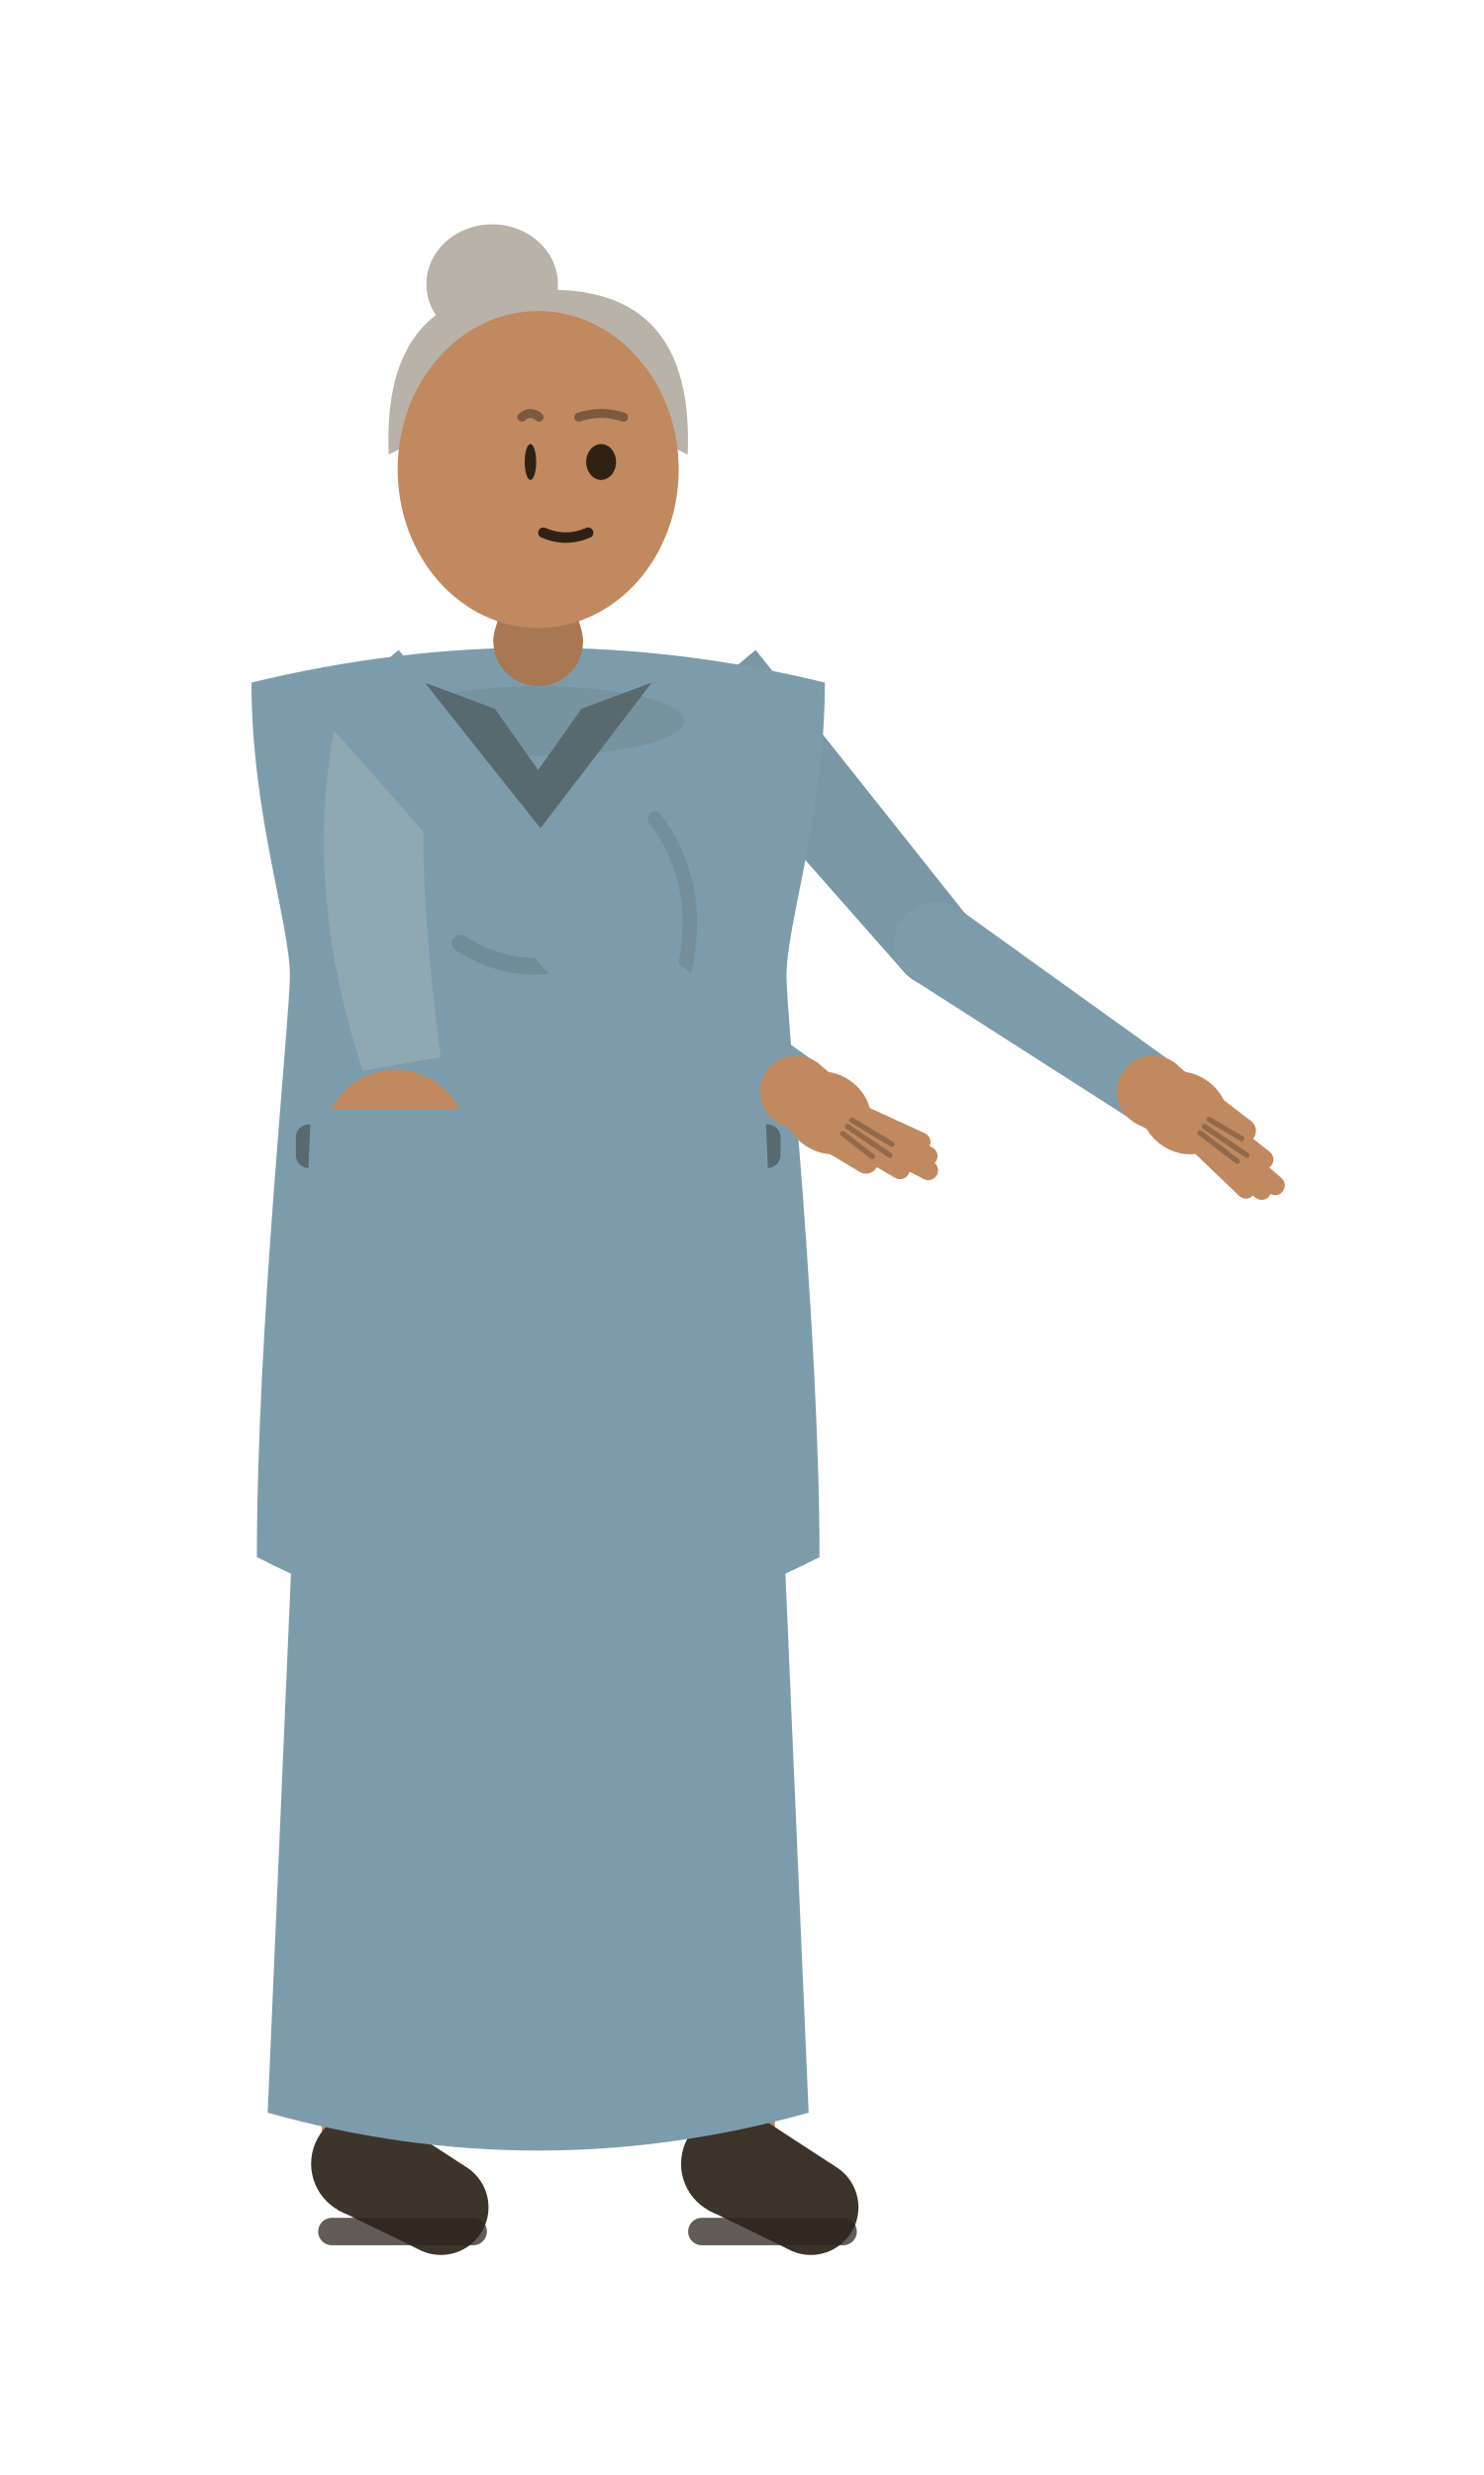
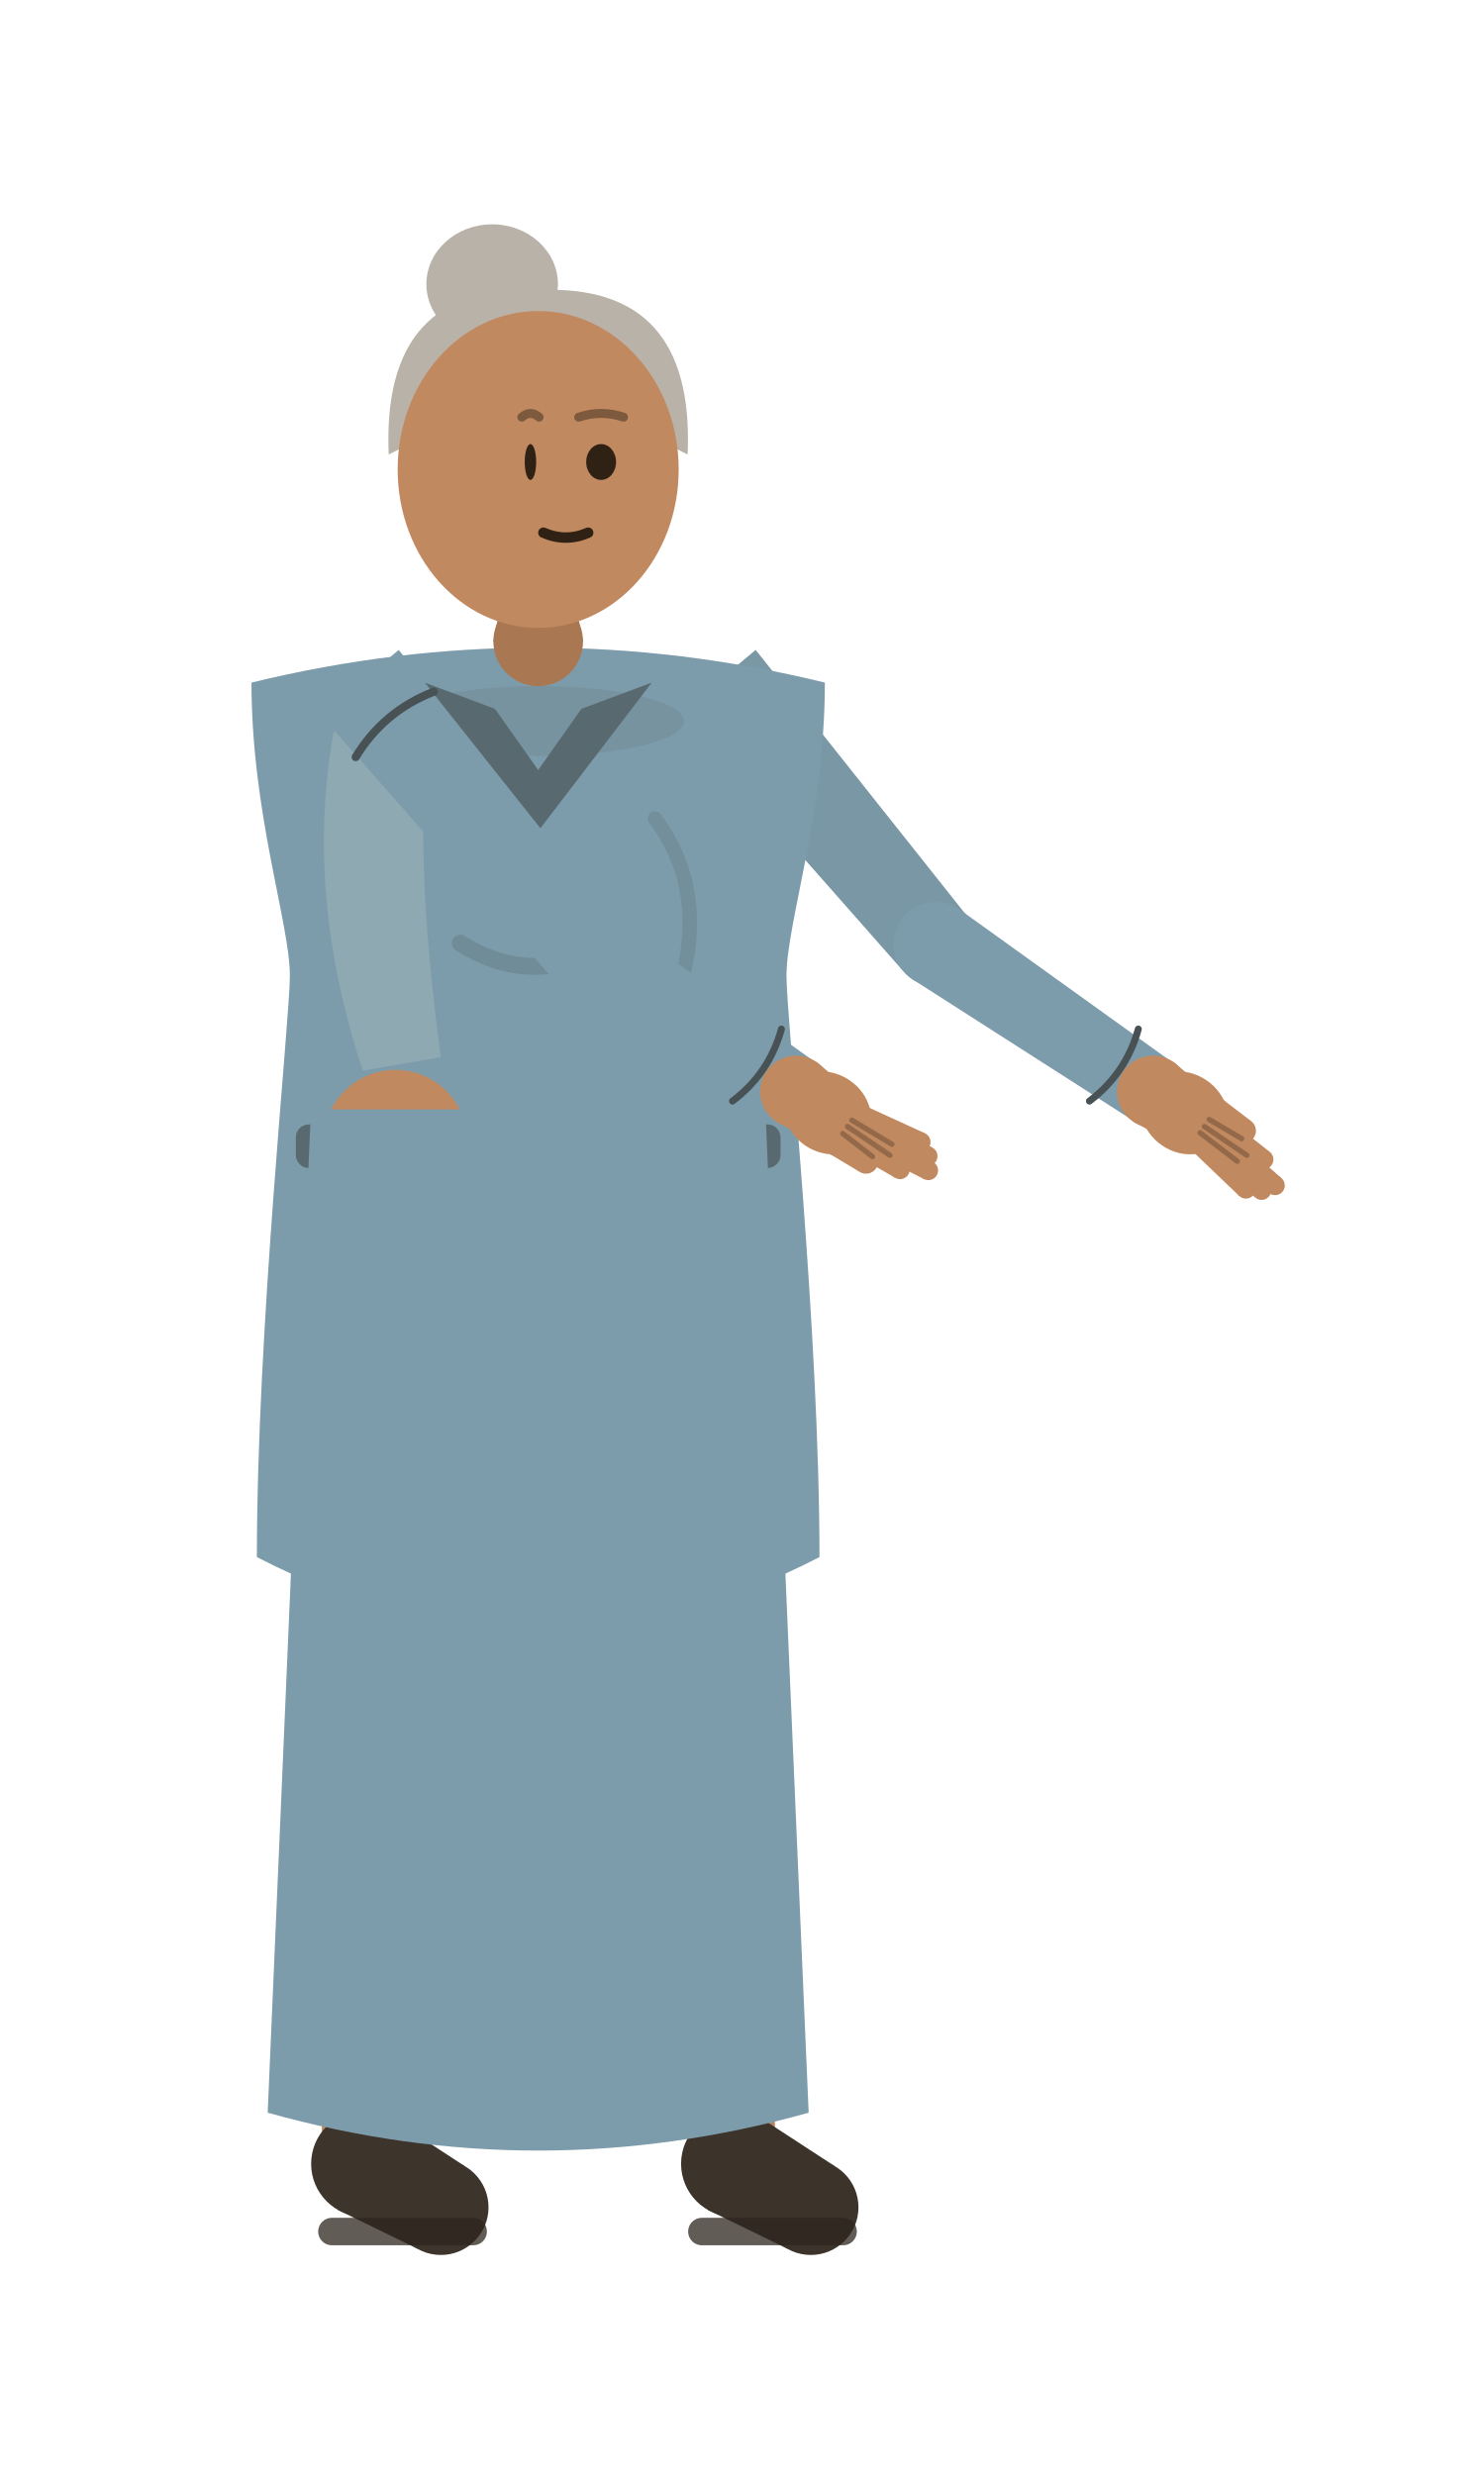
<svg xmlns="http://www.w3.org/2000/svg" class="nex-paperbook-figure" viewBox="-223.38 -473.95 615.67 1027.29" role="img" aria-label="Paperbook character">
  <g class="pb-figure" data-view-axis="three-quarter-right">
    <g class="pb-limb" fill="#b7825a">
      <path d="M 44.75 213.61 L 63.89 425.26 L 98.79 423.07 L 91.29 210.69 Z" />
      <circle cx="68.02" cy="212.15" r="23.31" />
      <circle cx="81.34" cy="424.17" r="17.48" />
    </g>
    <g class="pb-limb" fill="#b8825b">
      <path d="M 29.42 1.23 L 44.73 213.11 L 91.31 211.19 L 89.1 -1.23 Z" />
      <circle cx="59.26" cy="0" r="29.87" />
      <circle cx="68.02" cy="212.15" r="23.31" />
    </g>
    <g class="pb-limb" fill="#7997a5">
      <path d="M 57.87 -177.07 L 151.51 -70.9 L 178.32 -93.34 L 90.27 -204.19 Z" />
      <circle cx="164.92" cy="-82.12" r="17.48" />
+     </g>
+     <g class="pb-detail" fill="none">
+       <path d="M 104.81 -186.83 Q 84 -178.78 72.41 -159.71" stroke="#485255" stroke-width="3.38" stroke-linecap="round" />
    </g>
    <g class="pb-foot" fill="#3c332a">
      <path d="M 70.47 443.33 L 103.41 459.43 L 122.93 425.04 L 92.21 405.01 Z" />
      <circle cx="81.34" cy="424.17" r="22.03" />
      <circle cx="113.17" cy="442.24" r="19.77" />
    </g>
    <g class="pb-foot" fill="#2e261e">
      <path d="M 67.94 452.29 L 126.57 452.29" stroke="#2e261e" stroke-width="11.39" stroke-linecap="round" fill="none" opacity="0.75" />
    </g>
    <g class="pb-top" fill="#7d9cab">
      <path d="M -119 -190.63 Q 0 -219.66 119 -190.63 C 119 -136.21 103.06 -90.71 103.06 -68.94 C 103.06 -50.8 116.76 77.56 116.76 172.35 Q 0 232.67 -116.76 172.35 C -116.76 77.56 -103.06 -50.8 -103.06 -68.94 C -103.06 -90.71 -119 -136.21 -119 -190.63 Z" />
    </g>
    <g class="pb-fold" fill="#a1b5bb">
      <path d="M -84.88 -170.17 Q -97 -102.68 -72.75 -29.57 L -40.42 -35.2 Q -52.54 -125.18 -44.46 -172.42 Z" opacity="0.5" />
    </g>
    <g class="pb-fold" fill="none">
      <path d="M -32.33 -82.44 Q 0 -62.19 32.33 -84.69" fill="none" stroke="#60747c" stroke-width="7.07" stroke-linecap="round" opacity="0.4" />
    </g>
    <g class="pb-fold" fill="none">
      <path d="M 48.5 -134.18 Q 68.71 -107.18 60.63 -71.19" fill="none" stroke="#60747c" stroke-width="6.06" stroke-linecap="round" opacity="0.32" />
    </g>
    <g class="pb-fold" fill="#60747c">
      <ellipse cx="0" cy="-174.67" rx="60.63" ry="14.5" opacity="0.22" />
    </g>
    <g class="pb-trim" fill="#596970">
      <path d="M -47.15 -190.63 L 0 -128.95 L 47.15 -190.63 L 17.96 -179.75 L 0 -154.35 L -17.96 -179.75 Z" />
    </g>
    <g class="pb-trim" fill="#596970">
      <rect x="-100.59" y="-7.26" width="201.19" height="18.14" rx="5.44" />
    </g>
    <g class="pb-neck" fill="#a97853">
      <path d="M -15.51 -223.25 L -18.61 -207.74 L 18.61 -207.74 L 15.51 -223.25 Z" />
      <circle cx="0" cy="-223.25" r="15.51" />
      <circle cx="0" cy="-207.74" r="18.61" />
    </g>
    <g class="pb-hair" fill="#b9b2a8">
      <path d="M -62.04 -285.29 Q -65.14 -356.64 0 -353.53 Q 65.14 -356.64 62.04 -285.29 Q 0 -317.55 -62.04 -285.29 Z" />
      <ellipse cx="-19.1" cy="-356.02" rx="27.3" ry="24.82" />
    </g>
    <g class="pb-head" fill="#c1895f">
      <ellipse cx="0" cy="-279.09" rx="58.32" ry="65.76" />
    </g>
    <g class="pb-face">
      <path d="M 16.82 -300.8 Q 26.13 -303.9 35.43 -300.8" fill="none" stroke="#7d593d" stroke-width="3.72" stroke-linecap="round" />
      <path d="M -6.78 -300.8 Q -3.21 -303.9 0.37 -300.8" fill="none" stroke="#7d593d" stroke-width="3.72" stroke-linecap="round" />
      <ellipse cx="26.13" cy="-282.19" rx="6.2" ry="7.44" fill="#302115" />
      <ellipse cx="-3.21" cy="-282.19" rx="2.38" ry="7.44" fill="#302115" />
      <path d="M 2.17 -252.84 Q 11.46 -248.79 20.75 -252.84" fill="none" stroke="#302115" stroke-width="4.34" stroke-linecap="round" />
    </g>
    <g class="pb-limb" fill="#7d9cab">
      <path d="M 155.1 -67.65 L 247.03 -8.79 L 263.39 -32.9 L 174.73 -96.59 Z" />
      <circle cx="164.92" cy="-82.12" r="17.48" />
      <circle cx="255.21" cy="-20.84" r="14.57" />
    </g>
+     <g class="pb-detail" fill="none">
+       <path d="M 249.1 -46.82 Q 244.04 -28.42 228.81 -16.92" stroke="#485255" stroke-width="2.89" stroke-linecap="round" />
+     </g>
    <g class="pb-limb" fill="#c1895f">
      <path d="M -89.1 -1.23 L -91.31 211.19 L -44.73 213.11 L -29.42 1.23 Z" />
      <circle cx="-59.26" cy="0" r="29.87" />
      <circle cx="-68.02" cy="212.15" r="23.31" />
    </g>
    <g class="pb-limb" fill="#c1895f">
      <path d="M -91.33 211.69 L -89.69 423.82 L -54.73 424.51 L -44.71 212.61 Z" />
      <circle cx="-68.02" cy="212.15" r="23.31" />
      <circle cx="-72.21" cy="424.17" r="17.48" />
    </g>
    <g class="pb-limb" fill="#7d9cab">
      <path d="M -90.27 -177.07 L 3.36 -70.9 L 30.18 -93.34 L -57.87 -204.19 Z" />
      <circle cx="16.77" cy="-82.12" r="17.48" />
+     </g>
+     <g class="pb-detail" fill="none">
+       <path d="M -43.34 -186.83 Q -64.15 -178.78 -75.74 -159.71" stroke="#485255" stroke-width="3.38" stroke-linecap="round" />
    </g>
    <g class="pb-hand" fill="#c1895f">
      <path d="M 246.81 -8.47 L 260.69 -0.96 L 275.71 -23.1 L 263.6 -33.21 Z" />
      <circle cx="255.21" cy="-20.84" r="14.95" />
      <circle cx="268.2" cy="-12.03" r="13.38" />
      <ellipse cx="268.2" cy="-12.03" rx="18.88" ry="16.37" transform="rotate(34.16 268.2 -12.03)" />
      <path d="M 277.25 -7.1 L 290.19 -0.35 L 295.6 -8.85 L 284.01 -17.72 Z" />
      <circle cx="280.63" cy="-12.41" r="6.29" />
      <circle cx="292.89" cy="-4.6" r="5.04" />
      <path d="M 275.53 -5.23 L 298.77 10.56 L 303.53 4.07 L 281.49 -13.35 Z" />
      <circle cx="278.51" cy="-9.29" r="5.04" />
      <circle cx="301.15" cy="7.32" r="4.03" />
      <path d="M 273.3 -2.51 L 303.29 21.19 L 308.45 15 L 279.75 -10.24 Z" />
      <circle cx="276.53" cy="-6.37" r="5.04" />
      <circle cx="305.87" cy="18.09" r="4.03" />
      <path d="M 271.31 -0.06 L 297.52 23.01 L 303.02 17.12 L 278.18 -7.43 Z" />
      <circle cx="274.74" cy="-3.74" r="5.04" />
      <circle cx="300.27" cy="20.06" r="4.03" />
      <path d="M 269.62 2.01 L 290.88 22.35 L 296.65 16.72 L 276.83 -5.02 Z" />
      <circle cx="273.22" cy="-1.5" r="5.04" />
      <circle cx="293.76" cy="19.53" r="4.03" />
    </g>
    <g class="pb-detail" fill="none">
      <path d="M 278.51 -9.29 L 291.98 -1.35" fill="none" stroke="#664933" stroke-width="2.2" stroke-linecap="round" opacity="0.5" />
      <path d="M 276.53 -6.37 L 294.13 5.57" fill="none" stroke="#664933" stroke-width="2.2" stroke-linecap="round" opacity="0.5" />
      <path d="M 274.74 -3.74 L 290.18 8.07" fill="none" stroke="#664933" stroke-width="2.2" stroke-linecap="round" opacity="0.5" />
    </g>
    <g class="pb-foot" fill="#3d342b">
      <path d="M -83.09 443.33 L -50.14 459.43 L -30.62 425.04 L -61.34 405.01 Z" />
      <circle cx="-72.21" cy="424.17" r="22.03" />
      <circle cx="-40.38" cy="442.24" r="19.77" />
    </g>
    <g class="pb-foot" fill="#2e261e">
      <path d="M -85.62 452.29 L -26.98 452.29" stroke="#2e261e" stroke-width="11.39" stroke-linecap="round" fill="none" opacity="0.75" />
    </g>
    <g class="pb-wrapper" fill="#7d9cab">
      <path d="M -94.31 -13.47 L 94.31 -13.47 L 112.27 402.96 Q 0 434.4 -112.27 402.96 Z" />
    </g>
    <g class="pb-limb" fill="#7d9cab">
      <path d="M 6.95 -67.65 L 98.88 -8.79 L 115.24 -32.9 L 26.59 -96.59 Z" />
      <circle cx="16.77" cy="-82.12" r="17.48" />
      <circle cx="107.06" cy="-20.84" r="14.57" />
    </g>
+     <g class="pb-detail" fill="none">
+       <path d="M 100.96 -46.82 Q 95.89 -28.42 80.66 -16.92" stroke="#485255" stroke-width="2.89" stroke-linecap="round" />
+     </g>
    <g class="pb-hand" fill="#c1895f">
      <path d="M 98.67 -8.47 L 112.54 -0.96 L 127.56 -23.1 L 115.46 -33.21 Z" />
      <circle cx="107.06" cy="-20.84" r="14.95" />
      <circle cx="120.05" cy="-12.03" r="13.38" />
      <ellipse cx="120.05" cy="-12.03" rx="18.88" ry="16.37" transform="rotate(34.16 120.05 -12.03)" />
      <path d="M 120.6 4.77 L 133.13 12.26 L 139.02 4.1 L 127.97 -5.44 Z" />
      <circle cx="124.28" cy="-0.33" r="6.29" />
      <circle cx="136.08" cy="8.18" r="5.04" />
      <path d="M 123.73 0.82 L 148.06 14.86 L 152.33 8.04 L 129.07 -7.72 Z" />
      <circle cx="126.4" cy="-3.45" r="5.04" />
      <circle cx="150.2" cy="11.45" r="4.03" />
      <path d="M 125.98 -1.95 L 160.04 15.4 L 163.88 8.32 L 130.79 -10.8 Z" />
      <circle cx="128.38" cy="-6.37" r="5.04" />
      <circle cx="161.96" cy="11.86" r="4.03" />
      <path d="M 128.01 -4.45 L 160 9.57 L 163.44 2.29 L 132.32 -13.55 Z" />
      <circle cx="130.17" cy="-9" r="5.04" />
      <circle cx="161.72" cy="5.93" r="4.03" />
      <path d="M 129.75 -6.6 L 157.27 3.79 L 160.37 -3.64 L 133.63 -15.89 Z" />
      <circle cx="131.69" cy="-11.24" r="5.04" />
      <circle cx="158.82" cy="0.08" r="4.03" />
    </g>
    <g class="pb-detail" fill="none">
      <path d="M 126.4 -3.45 L 138.76 6.13" fill="none" stroke="#664933" stroke-width="2.2" stroke-linecap="round" opacity="0.5" />
      <path d="M 128.38 -6.37 L 145.99 5.57" fill="none" stroke="#664933" stroke-width="2.2" stroke-linecap="round" opacity="0.5" />
      <path d="M 130.17 -9 L 146.84 0.98" fill="none" stroke="#664933" stroke-width="2.2" stroke-linecap="round" opacity="0.5" />
    </g>
  </g>
</svg>
